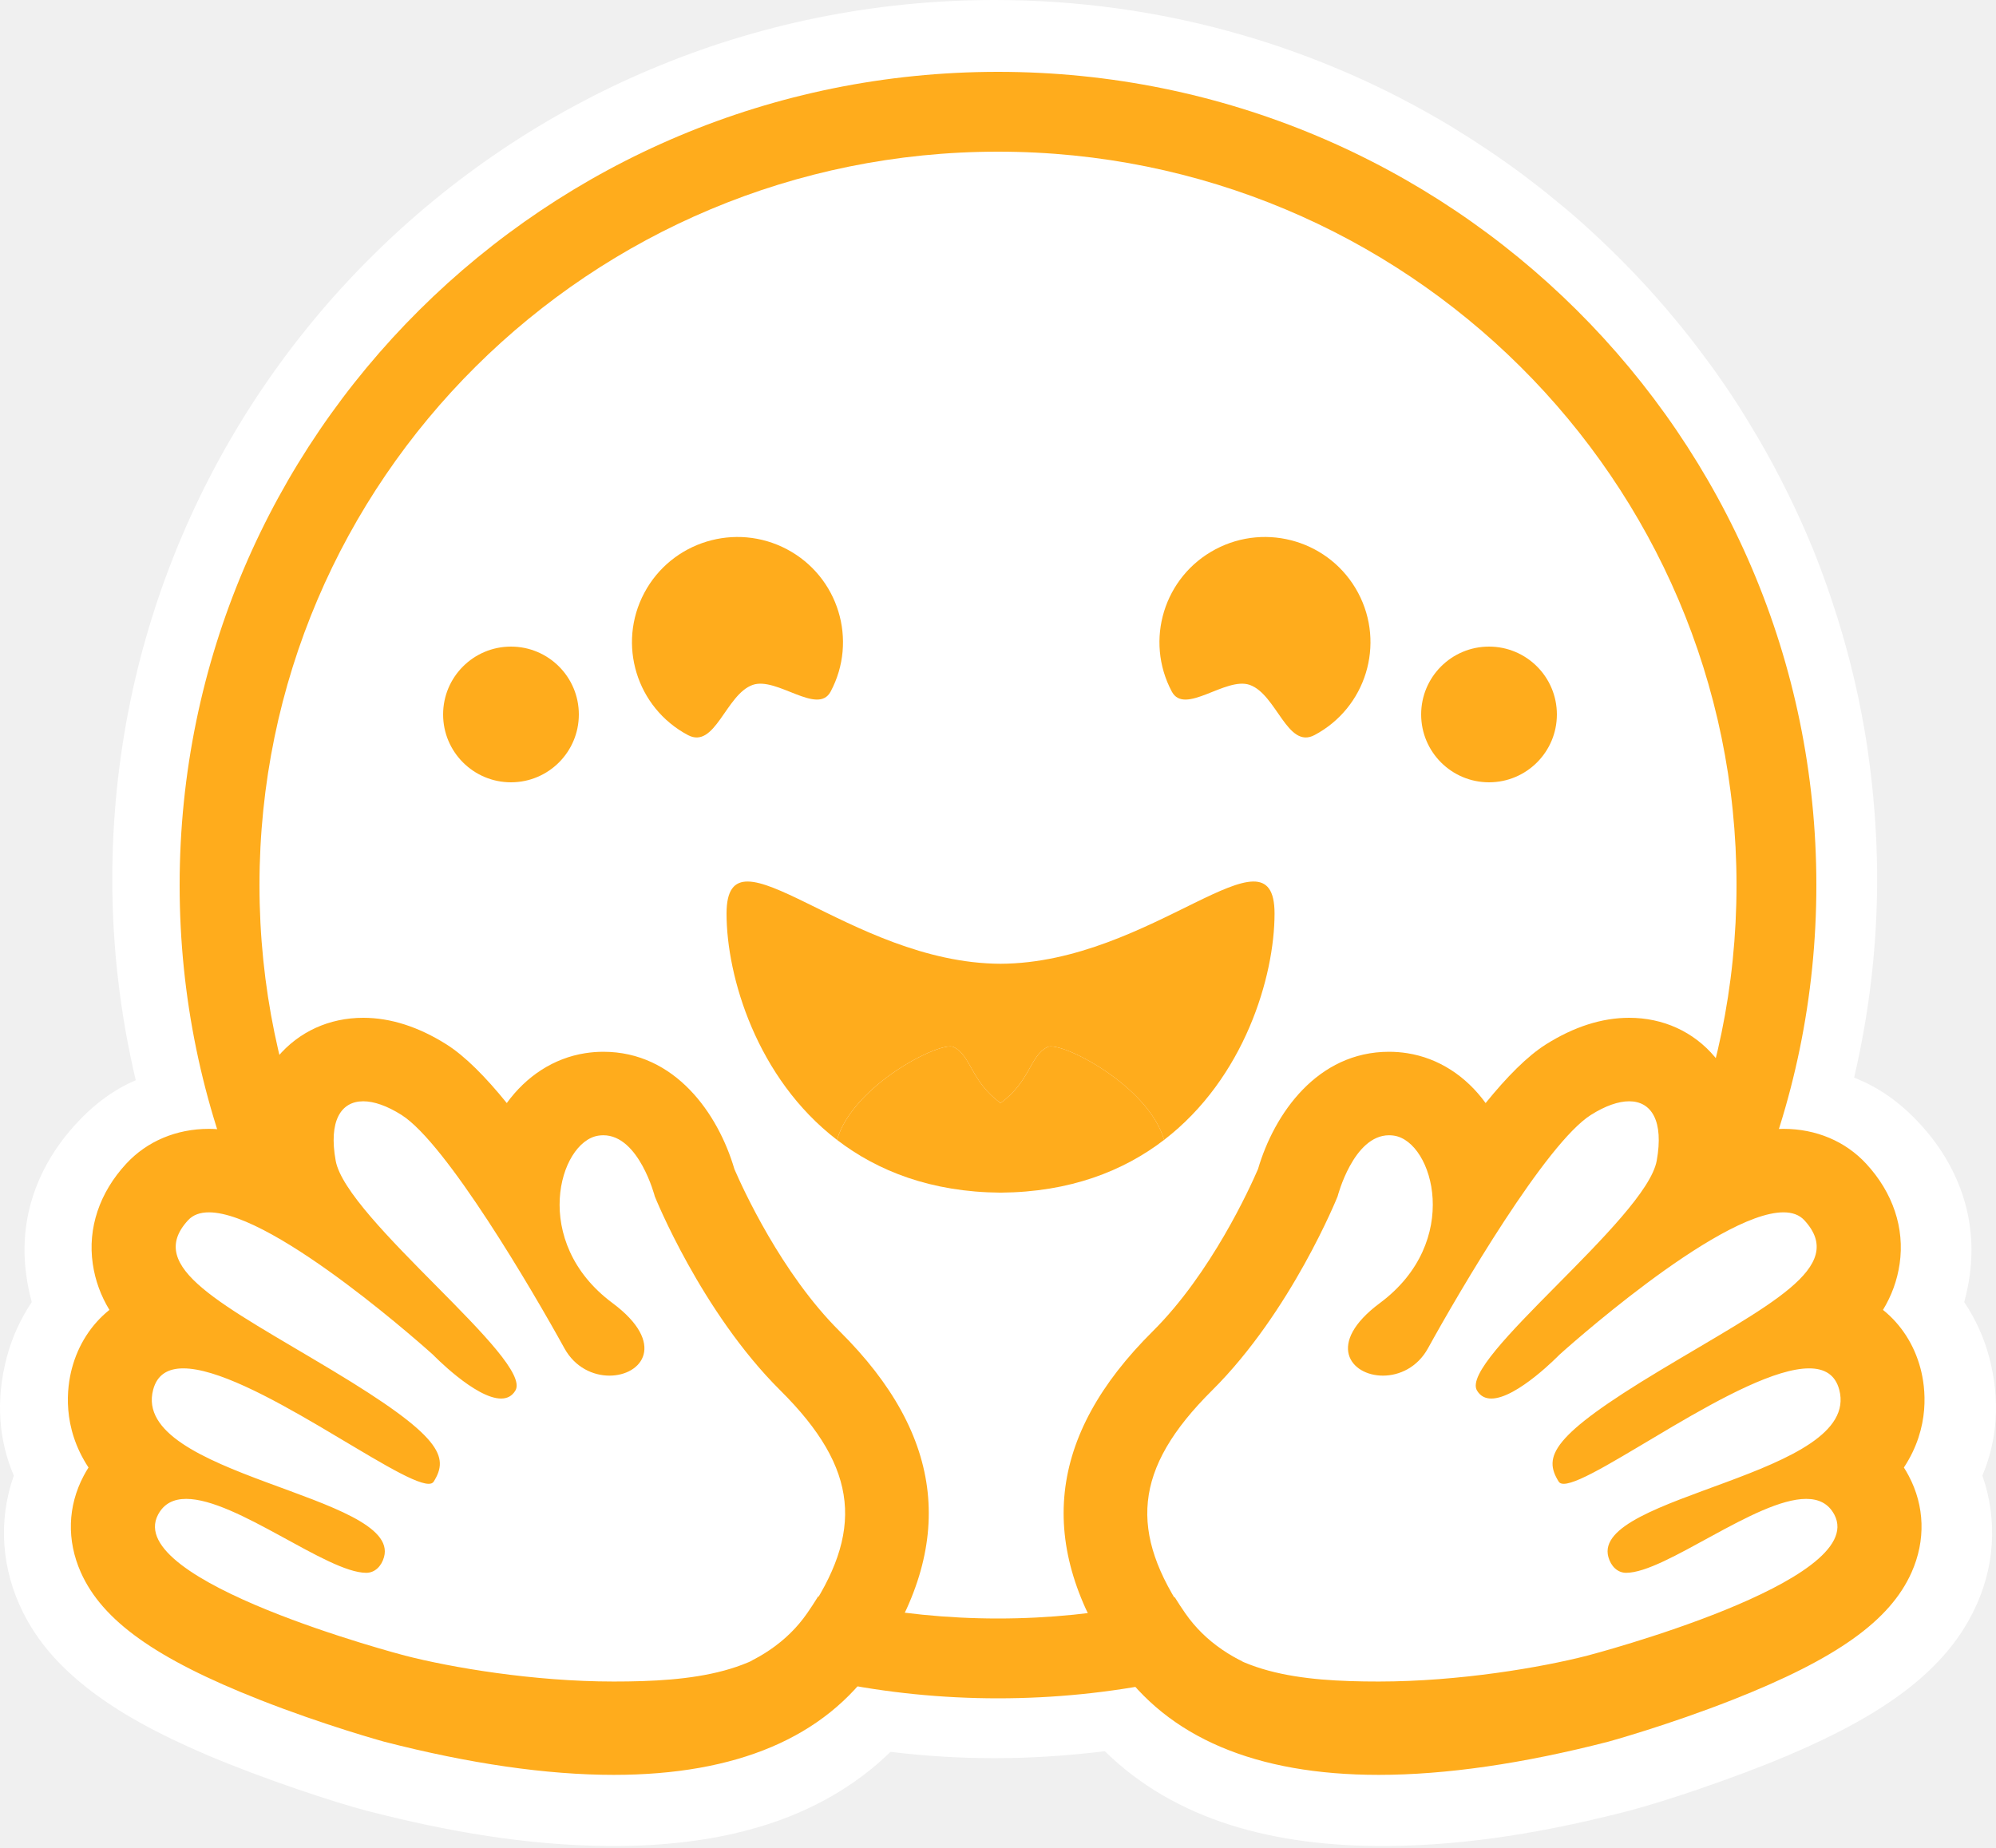
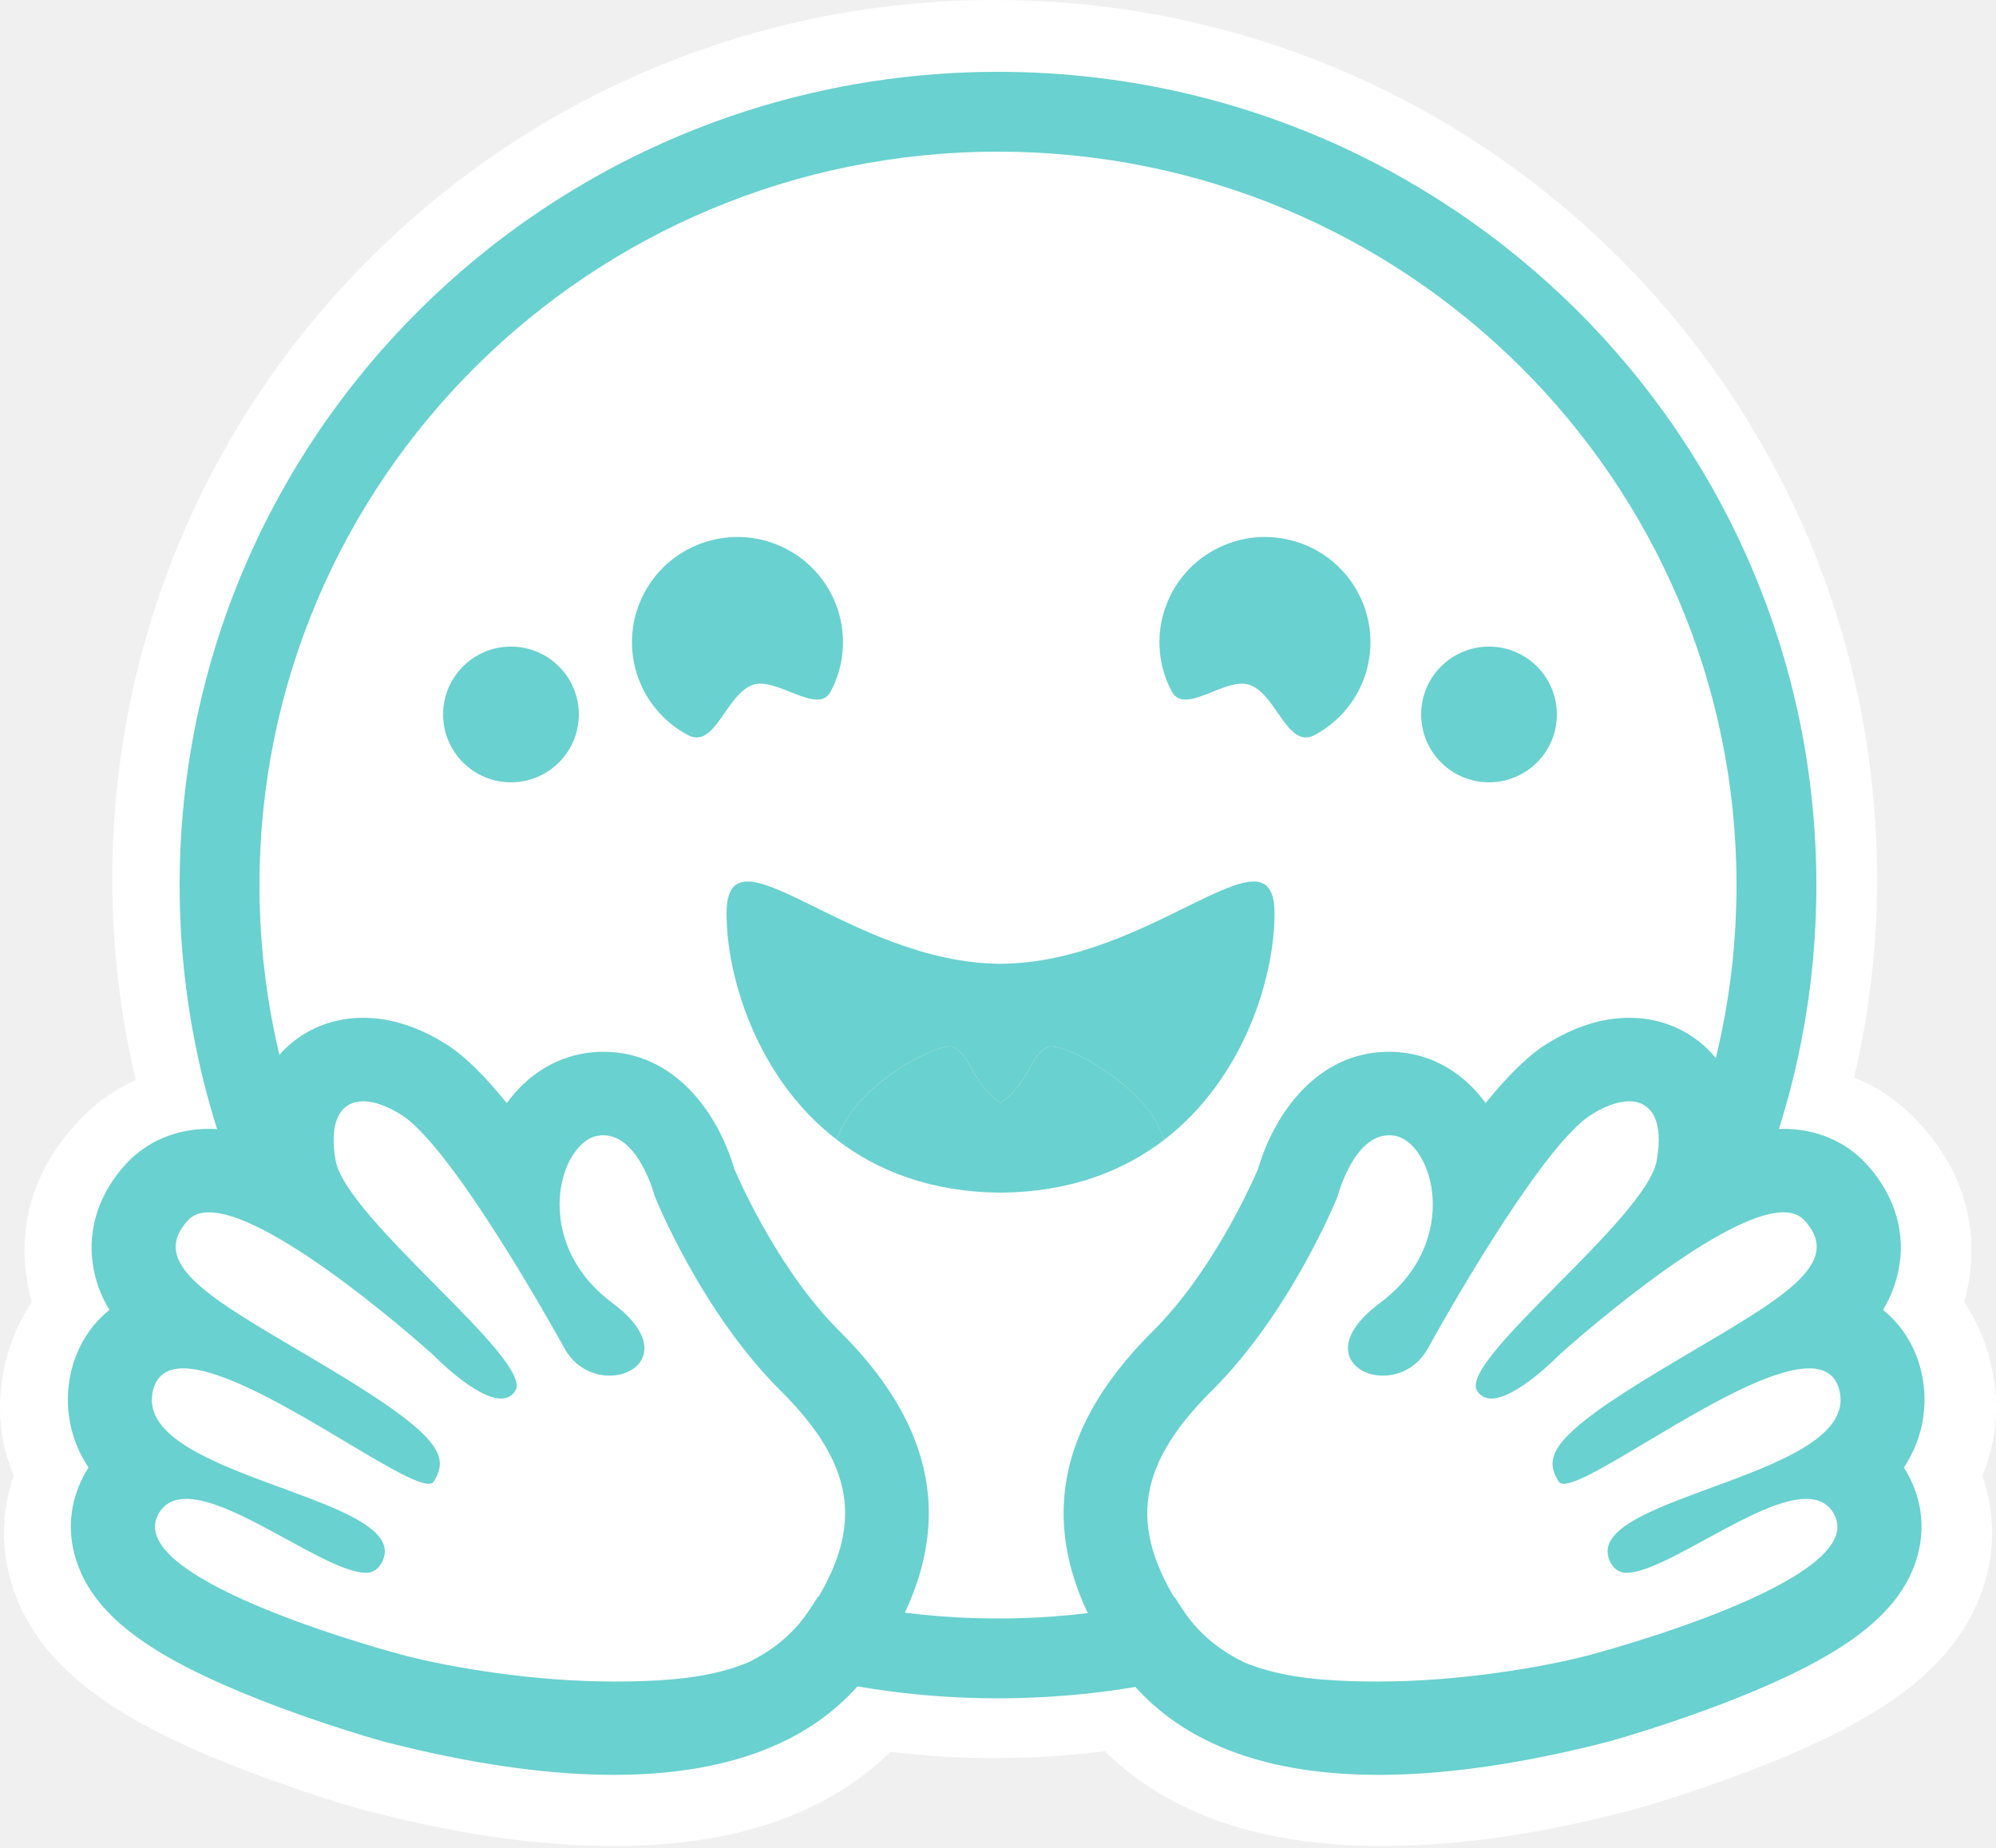
<svg xmlns="http://www.w3.org/2000/svg" width="500" height="463" viewBox="0 0 500 463" fill="none">
  <path d="M496.592 369.699C500.563 381.093 499.61 393.227 494.315 403.778C490.503 411.48 485.05 417.441 478.379 422.769C470.331 429.099 460.324 434.48 448.253 439.65C433.852 445.77 416.274 451.52 408.226 453.63C387.63 458.958 367.829 462.334 347.762 462.493C319.066 462.756 294.34 456.004 276.762 438.753C267.656 439.861 258.443 440.494 249.178 440.494C240.389 440.494 231.706 439.967 223.076 438.912C205.445 456.057 180.825 462.756 152.234 462.493C132.168 462.334 112.366 458.958 91.718 453.63C83.723 451.52 66.145 445.77 51.744 439.65C39.672 434.48 29.666 429.099 21.671 422.769C14.947 417.441 9.493 411.48 5.681 403.778C0.44 393.227 -0.566 381.093 3.458 369.699C-0.249 360.994 -1.202 351.024 1.71 339.998C3.034 334.987 5.205 330.344 7.958 326.229C7.376 324.067 6.899 321.851 6.581 319.424C4.569 304.97 9.599 291.781 19.076 281.547C23.736 276.43 28.765 272.895 34.007 270.627C30.142 254.273 28.13 237.445 28.13 220.247C28.13 98.597 127.085 0 249.178 0C291.111 0 330.343 11.606 363.805 31.863C369.84 35.556 375.77 39.513 381.436 43.733C384.242 45.843 387.048 48.006 389.748 50.274C392.501 52.49 395.201 54.811 397.796 57.185C405.632 64.307 412.991 71.956 419.715 80.133C421.992 82.823 424.163 85.619 426.28 88.468C430.569 94.113 434.54 99.969 438.193 106.035C443.752 115.109 448.623 124.604 452.859 134.469C455.665 141.064 458.101 147.816 460.271 154.727C463.501 165.067 465.99 175.723 467.684 186.696C468.213 190.336 468.69 194.028 469.06 197.721C469.802 205.107 470.225 212.598 470.225 220.247C470.225 237.234 468.213 253.904 464.454 269.994C470.278 272.262 475.784 275.955 480.92 281.547C490.397 291.781 495.427 305.022 493.415 319.477C493.098 321.851 492.621 324.067 492.039 326.229C494.792 330.344 496.963 334.987 498.286 339.998C501.198 351.024 500.245 360.994 496.592 369.699Z" fill="white" />
-   <path d="M433.839 221.75C433.839 120.838 351.531 39.032 250 39.032C148.469 39.032 66.161 120.838 66.161 221.75C66.161 322.662 148.469 404.468 250 404.468C351.531 404.468 433.839 322.662 433.839 221.75ZM45 221.75C45 109.222 136.782 18 250 18C363.218 18 455 109.222 455 221.75C455 334.278 363.218 425.5 250 425.5C136.782 425.5 45 334.278 45 221.75Z" fill="#FFAC1C" />
+   <path d="M433.839 221.75C433.839 120.838 351.531 39.032 250 39.032C148.469 39.032 66.161 120.838 66.161 221.75C66.161 322.662 148.469 404.468 250 404.468C351.531 404.468 433.839 322.662 433.839 221.75ZM45 221.75C45 109.222 136.782 18 250 18C363.218 18 455 109.222 455 221.75C455 334.278 363.218 425.5 250 425.5C136.782 425.5 45 334.278 45 221.75Z" fill="#69D1CF" />
  <path d="M250 405.5C352.173 405.5 435 323.232 435 221.75C435 120.268 352.173 38 250 38C147.827 38 65 120.268 65 221.75C65 323.232 147.827 405.5 250 405.5Z" fill="white" />
  <path d="M202.198 404.174C216.789 383.118 215.755 367.316 195.735 347.627C175.715 327.943 164.062 299.145 164.062 299.145C164.062 299.145 159.709 282.419 149.794 283.958C139.88 285.497 132.6 310.492 153.368 325.783C174.135 341.069 149.232 351.456 141.242 337.099C133.252 322.741 111.435 285.831 100.121 278.772C88.812 271.713 80.848 275.668 83.515 290.218C86.182 304.769 133.48 340.036 128.878 347.668C124.276 355.296 108.058 338.7 108.058 338.7C108.058 338.7 57.308 293.255 46.259 305.097C35.21 316.94 54.641 326.863 82.333 343.359C110.03 359.85 112.177 364.206 108.248 370.446C104.314 376.685 43.184 325.971 37.442 347.47C31.705 368.969 99.829 375.209 95.625 390.051C91.42 404.899 47.637 361.958 38.682 378.689C29.722 395.425 100.465 415.088 101.038 415.234C123.889 421.067 181.924 433.426 202.198 404.174Z" fill="white" />
-   <path d="M90.993 255C82.474 255 74.86 258.477 69.551 264.784C66.267 268.69 62.837 274.986 62.558 284.414C58.985 283.394 55.549 282.824 52.339 282.824C44.183 282.824 36.816 285.93 31.607 291.573C24.914 298.815 21.941 307.715 23.235 316.62C23.851 320.861 25.277 324.663 27.408 328.182C22.914 331.795 19.604 336.826 18.005 342.876C16.752 347.619 15.469 357.497 22.172 367.673C21.746 368.337 21.346 369.027 20.973 369.733C16.942 377.336 16.684 385.927 20.241 393.928C25.635 406.054 39.037 415.608 65.062 425.863C81.254 432.242 96.066 436.321 96.198 436.357C117.603 441.874 136.962 444.677 153.721 444.677C184.525 444.677 206.578 435.301 219.27 416.811C239.697 387.036 236.776 359.803 210.346 333.552C195.717 319.026 185.993 297.607 183.967 292.906C179.884 278.986 169.086 263.513 151.138 263.513H151.133C149.622 263.513 148.096 263.633 146.592 263.869C138.73 265.097 131.858 269.595 126.949 276.361C121.65 269.814 116.504 264.606 111.847 261.667C104.827 257.243 97.813 255 90.993 255ZM90.993 275.917C93.677 275.917 96.955 277.051 100.57 279.331C111.794 286.406 133.452 323.403 141.382 337.793C144.039 342.614 148.581 344.654 152.669 344.654C160.783 344.654 167.118 336.638 153.411 326.451C132.8 311.124 140.03 286.072 149.87 284.529C150.301 284.461 150.727 284.43 151.138 284.43C160.083 284.43 164.03 299.751 164.03 299.751C164.03 299.751 175.595 328.616 195.465 348.346C215.334 368.08 216.36 383.919 201.879 405.024C192.002 419.415 173.096 421.292 153.721 421.292C133.626 421.292 112.99 417.772 101.445 414.796C100.877 414.65 30.702 396.255 39.595 379.48C41.089 376.661 43.552 375.532 46.651 375.532C59.174 375.532 81.954 394.054 91.746 394.054C93.935 394.054 95.566 392.371 96.198 390.112C100.555 374.522 32.665 369.738 38.363 348.189C39.368 344.377 42.094 342.829 45.925 342.834C62.474 342.834 99.602 371.756 107.385 371.756C107.979 371.756 108.405 371.584 108.637 371.218C112.536 364.964 110.74 359.872 83.257 343.343C55.774 326.808 36.143 317.588 47.114 305.718C48.377 304.347 50.166 303.741 52.339 303.741C69.025 303.746 108.447 339.398 108.447 339.398C108.447 339.398 119.087 350.395 125.523 350.395C127.001 350.395 128.259 349.815 129.111 348.382C133.673 340.737 86.737 305.388 84.09 290.804C82.296 280.921 85.347 275.917 90.993 275.917Z" fill="#FFAC1C" />
+   <path d="M90.993 255C82.474 255 74.86 258.477 69.551 264.784C66.267 268.69 62.837 274.986 62.558 284.414C58.985 283.394 55.549 282.824 52.339 282.824C44.183 282.824 36.816 285.93 31.607 291.573C24.914 298.815 21.941 307.715 23.235 316.62C23.851 320.861 25.277 324.663 27.408 328.182C22.914 331.795 19.604 336.826 18.005 342.876C16.752 347.619 15.469 357.497 22.172 367.673C21.746 368.337 21.346 369.027 20.973 369.733C16.942 377.336 16.684 385.927 20.241 393.928C25.635 406.054 39.037 415.608 65.062 425.863C81.254 432.242 96.066 436.321 96.198 436.357C117.603 441.874 136.962 444.677 153.721 444.677C184.525 444.677 206.578 435.301 219.27 416.811C239.697 387.036 236.776 359.803 210.346 333.552C195.717 319.026 185.993 297.607 183.967 292.906C179.884 278.986 169.086 263.513 151.138 263.513H151.133C149.622 263.513 148.096 263.633 146.592 263.869C138.73 265.097 131.858 269.595 126.949 276.361C121.65 269.814 116.504 264.606 111.847 261.667C104.827 257.243 97.813 255 90.993 255ZM90.993 275.917C93.677 275.917 96.955 277.051 100.57 279.331C111.794 286.406 133.452 323.403 141.382 337.793C144.039 342.614 148.581 344.654 152.669 344.654C160.783 344.654 167.118 336.638 153.411 326.451C132.8 311.124 140.03 286.072 149.87 284.529C150.301 284.461 150.727 284.43 151.138 284.43C160.083 284.43 164.03 299.751 164.03 299.751C164.03 299.751 175.595 328.616 195.465 348.346C215.334 368.08 216.36 383.919 201.879 405.024C192.002 419.415 173.096 421.292 153.721 421.292C133.626 421.292 112.99 417.772 101.445 414.796C100.877 414.65 30.702 396.255 39.595 379.48C41.089 376.661 43.552 375.532 46.651 375.532C59.174 375.532 81.954 394.054 91.746 394.054C93.935 394.054 95.566 392.371 96.198 390.112C100.555 374.522 32.665 369.738 38.363 348.189C39.368 344.377 42.094 342.829 45.925 342.834C62.474 342.834 99.602 371.756 107.385 371.756C107.979 371.756 108.405 371.584 108.637 371.218C112.536 364.964 110.74 359.872 83.257 343.343C55.774 326.808 36.143 317.588 47.114 305.718C48.377 304.347 50.166 303.741 52.339 303.741C69.025 303.746 108.447 339.398 108.447 339.398C108.447 339.398 119.087 350.395 125.523 350.395C127.001 350.395 128.259 349.815 129.111 348.382C133.673 340.737 86.737 305.388 84.09 290.804C82.296 280.921 85.347 275.917 90.993 275.917Z" fill="#69D1CF" />
  <path d="M296.9 404.174C282.31 383.118 283.343 367.316 303.363 347.627C323.383 327.943 335.037 299.145 335.037 299.145C335.037 299.145 339.39 282.419 349.304 283.958C359.219 285.497 366.498 310.492 345.731 325.783C324.963 341.069 349.866 351.456 357.856 337.099C365.846 322.741 387.663 285.831 398.978 278.772C410.287 271.713 418.25 275.668 415.583 290.218C412.916 304.769 365.618 340.036 370.22 347.668C374.822 355.296 391.041 338.7 391.041 338.7C391.041 338.7 441.791 293.255 452.84 305.097C463.889 316.94 444.457 326.863 416.766 343.359C389.068 359.85 386.921 364.206 390.85 370.446C394.784 376.685 455.915 325.971 461.657 347.47C467.393 368.969 399.269 375.209 403.474 390.051C407.678 404.899 451.461 361.958 460.416 378.689C469.376 395.425 398.633 415.088 398.06 415.234C375.209 421.067 317.175 433.426 296.9 404.174Z" fill="white" />
-   <path d="M408.105 255C416.624 255 424.238 258.477 429.547 264.784C432.831 268.69 436.262 274.986 436.541 284.414C440.113 283.394 443.549 282.824 446.759 282.824C454.915 282.824 462.282 285.93 467.491 291.573C474.185 298.815 477.158 307.715 475.863 316.62C475.248 320.861 473.822 324.663 471.69 328.182C476.184 331.795 479.494 336.826 481.094 342.876C482.346 347.619 483.63 357.497 476.926 367.673C477.352 368.337 477.752 369.027 478.126 369.733C482.157 377.336 482.414 385.927 478.857 393.928C473.464 406.054 460.062 415.608 434.036 425.863C417.845 432.242 403.032 436.321 402.901 436.357C381.495 441.874 362.136 444.677 345.377 444.677C314.573 444.677 292.52 435.301 279.829 416.811C259.402 387.036 262.322 359.803 288.753 333.552C303.381 319.026 313.105 297.607 315.131 292.906C319.214 278.986 330.012 263.513 347.961 263.513H347.966C349.476 263.513 351.002 263.633 352.507 263.869C360.368 265.097 367.24 269.595 372.15 276.361C377.449 269.814 382.595 264.606 387.252 261.667C394.271 257.243 401.285 255 408.105 255ZM408.105 275.917C405.421 275.917 402.143 277.051 398.528 279.331C387.304 286.406 365.646 323.403 357.716 337.793C355.059 342.614 350.518 344.654 346.429 344.654C338.315 344.654 331.98 336.638 345.687 326.451C366.299 311.124 359.069 286.072 349.229 284.529C348.797 284.461 348.371 284.43 347.961 284.43C339.015 284.43 335.069 299.751 335.069 299.751C335.069 299.751 323.503 328.616 303.634 348.346C283.764 368.08 282.738 383.919 297.219 405.024C307.096 419.415 326.002 421.292 345.377 421.292C365.472 421.292 386.108 417.772 397.653 414.796C398.221 414.65 468.397 396.255 459.504 379.48C458.009 376.661 455.547 375.532 452.447 375.532C439.924 375.532 417.145 394.054 407.352 394.054C405.163 394.054 403.532 392.371 402.901 390.112C398.543 374.522 466.434 369.738 460.735 348.189C459.73 344.377 457.004 342.829 453.174 342.834C436.625 342.834 399.496 371.756 391.714 371.756C391.119 371.756 390.693 371.584 390.461 371.218C386.562 364.964 388.358 359.872 415.841 343.343C443.325 326.808 462.956 317.588 451.984 305.718C450.722 304.347 448.932 303.741 446.759 303.741C430.074 303.746 390.651 339.398 390.651 339.398C390.651 339.398 380.011 350.395 373.576 350.395C372.097 350.395 370.84 349.815 369.987 348.382C365.425 340.737 412.362 305.388 415.009 290.804C416.803 280.921 413.751 275.917 408.105 275.917Z" fill="#FFAC1C" />
-   <path d="M319.277 228.901C319.277 205.236 288.585 241.304 250.637 241.465C212.692 241.306 182 205.238 182 228.901C182 244.591 189.507 270.109 209.669 285.591C213.681 271.787 235.726 260.729 238.877 262.317C243.364 264.578 243.112 270.844 250.637 276.365C258.163 270.844 257.911 264.58 262.398 262.317C265.551 260.729 287.594 271.787 291.605 285.591C311.767 270.109 319.275 244.591 319.275 228.903L319.277 228.901Z" fill="#FFAC1C" />
-   <path d="M262.4 262.315C257.913 264.576 258.165 270.842 250.639 276.363C243.114 270.842 243.366 264.578 238.879 262.315C235.726 260.727 213.683 271.785 209.672 285.589C219.866 293.417 233.297 298.678 250.627 298.806C250.631 298.806 250.635 298.806 250.641 298.806C250.646 298.806 250.65 298.806 250.656 298.806C267.986 298.68 281.417 293.417 291.611 285.589C287.6 271.785 265.555 260.727 262.404 262.315H262.4Z" fill="#FFAC1C" />
-   <path d="M373 196C382.389 196 390 188.389 390 179C390 169.611 382.389 162 373 162C363.611 162 356 169.611 356 179C356 188.389 363.611 196 373 196Z" fill="#FFAC1C" />
-   <path d="M128 196C137.389 196 145 188.389 145 179C145 169.611 137.389 162 128 162C118.611 162 111 169.611 111 179C111 188.389 118.611 196 128 196Z" fill="#FFAC1C" />
-   <path d="M313.06 171.596C319.796 173.968 322.476 187.779 329.281 184.171C342.167 177.337 347.06 161.377 340.208 148.524C333.356 135.671 317.354 130.792 304.467 137.626C291.58 144.46 286.688 160.419 293.54 173.272C296.774 179.339 307.039 169.475 313.06 171.596Z" fill="#FFAC1C" />
-   <path d="M188.554 171.596C181.818 173.968 179.138 187.779 172.334 184.171C159.447 177.337 154.555 161.377 161.407 148.524C168.259 135.671 184.26 130.792 197.147 137.626C210.034 144.46 214.926 160.419 208.074 173.272C204.84 179.339 194.575 169.475 188.554 171.596Z" fill="#FFAC1C" />
+   <path d="M408.105 255C416.624 255 424.238 258.477 429.547 264.784C432.831 268.69 436.262 274.986 436.541 284.414C440.113 283.394 443.549 282.824 446.759 282.824C454.915 282.824 462.282 285.93 467.491 291.573C474.185 298.815 477.158 307.715 475.863 316.62C475.248 320.861 473.822 324.663 471.69 328.182C476.184 331.795 479.494 336.826 481.094 342.876C482.346 347.619 483.63 357.497 476.926 367.673C477.352 368.337 477.752 369.027 478.126 369.733C482.157 377.336 482.414 385.927 478.857 393.928C473.464 406.054 460.062 415.608 434.036 425.863C417.845 432.242 403.032 436.321 402.901 436.357C381.495 441.874 362.136 444.677 345.377 444.677C314.573 444.677 292.52 435.301 279.829 416.811C259.402 387.036 262.322 359.803 288.753 333.552C303.381 319.026 313.105 297.607 315.131 292.906C319.214 278.986 330.012 263.513 347.961 263.513H347.966C349.476 263.513 351.002 263.633 352.507 263.869C360.368 265.097 367.24 269.595 372.15 276.361C377.449 269.814 382.595 264.606 387.252 261.667C394.271 257.243 401.285 255 408.105 255ZM408.105 275.917C405.421 275.917 402.143 277.051 398.528 279.331C387.304 286.406 365.646 323.403 357.716 337.793C355.059 342.614 350.518 344.654 346.429 344.654C338.315 344.654 331.98 336.638 345.687 326.451C366.299 311.124 359.069 286.072 349.229 284.529C348.797 284.461 348.371 284.43 347.961 284.43C339.015 284.43 335.069 299.751 335.069 299.751C335.069 299.751 323.503 328.616 303.634 348.346C283.764 368.08 282.738 383.919 297.219 405.024C307.096 419.415 326.002 421.292 345.377 421.292C365.472 421.292 386.108 417.772 397.653 414.796C398.221 414.65 468.397 396.255 459.504 379.48C458.009 376.661 455.547 375.532 452.447 375.532C439.924 375.532 417.145 394.054 407.352 394.054C405.163 394.054 403.532 392.371 402.901 390.112C398.543 374.522 466.434 369.738 460.735 348.189C459.73 344.377 457.004 342.829 453.174 342.834C436.625 342.834 399.496 371.756 391.714 371.756C391.119 371.756 390.693 371.584 390.461 371.218C386.562 364.964 388.358 359.872 415.841 343.343C443.325 326.808 462.956 317.588 451.984 305.718C450.722 304.347 448.932 303.741 446.759 303.741C430.074 303.746 390.651 339.398 390.651 339.398C390.651 339.398 380.011 350.395 373.576 350.395C372.097 350.395 370.84 349.815 369.987 348.382C365.425 340.737 412.362 305.388 415.009 290.804C416.803 280.921 413.751 275.917 408.105 275.917Z" fill="#69D1CF" />
+   <path d="M319.277 228.901C319.277 205.236 288.585 241.304 250.637 241.465C212.692 241.306 182 205.238 182 228.901C182 244.591 189.507 270.109 209.669 285.591C213.681 271.787 235.726 260.729 238.877 262.317C243.364 264.578 243.112 270.844 250.637 276.365C258.163 270.844 257.911 264.58 262.398 262.317C265.551 260.729 287.594 271.787 291.605 285.591C311.767 270.109 319.275 244.591 319.275 228.903L319.277 228.901Z" fill="#69D1CF" />
+   <path d="M262.4 262.315C257.913 264.576 258.165 270.842 250.639 276.363C243.114 270.842 243.366 264.578 238.879 262.315C235.726 260.727 213.683 271.785 209.672 285.589C219.866 293.417 233.297 298.678 250.627 298.806C250.631 298.806 250.635 298.806 250.641 298.806C250.646 298.806 250.65 298.806 250.656 298.806C267.986 298.68 281.417 293.417 291.611 285.589C287.6 271.785 265.555 260.727 262.404 262.315H262.4Z" fill="#69D1CF" />
+   <path d="M373 196C382.389 196 390 188.389 390 179C390 169.611 382.389 162 373 162C363.611 162 356 169.611 356 179C356 188.389 363.611 196 373 196Z" fill="#69D1CF" />
+   <path d="M128 196C137.389 196 145 188.389 145 179C145 169.611 137.389 162 128 162C118.611 162 111 169.611 111 179C111 188.389 118.611 196 128 196Z" fill="#69D1CF" />
+   <path d="M313.06 171.596C319.796 173.968 322.476 187.779 329.281 184.171C342.167 177.337 347.06 161.377 340.208 148.524C333.356 135.671 317.354 130.792 304.467 137.626C291.58 144.46 286.688 160.419 293.54 173.272C296.774 179.339 307.039 169.475 313.06 171.596Z" fill="#69D1CF" />
+   <path d="M188.554 171.596C181.818 173.968 179.138 187.779 172.334 184.171C159.447 177.337 154.555 161.377 161.407 148.524C168.259 135.671 184.26 130.792 197.147 137.626C210.034 144.46 214.926 160.419 208.074 173.272C204.84 179.339 194.575 169.475 188.554 171.596Z" fill="#69D1CF" />
</svg>
